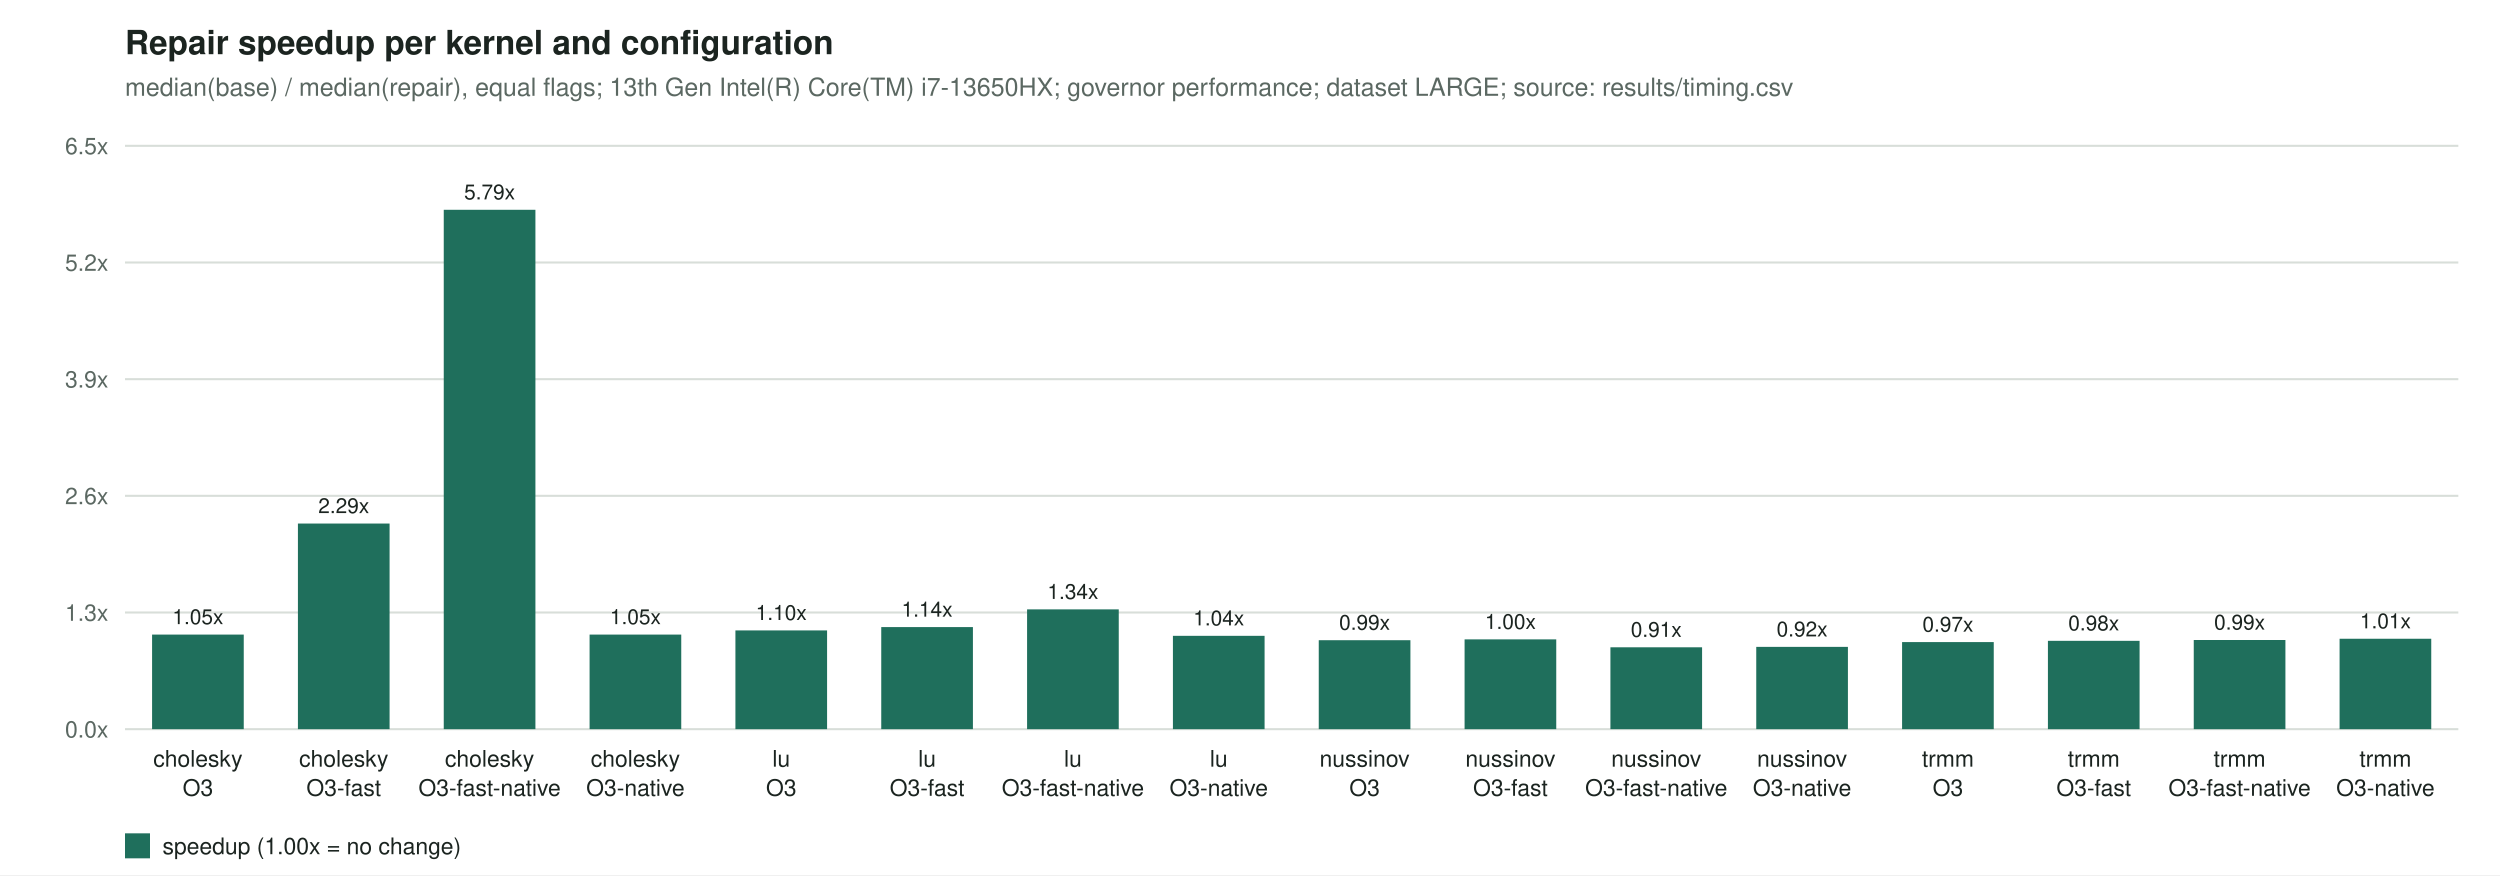
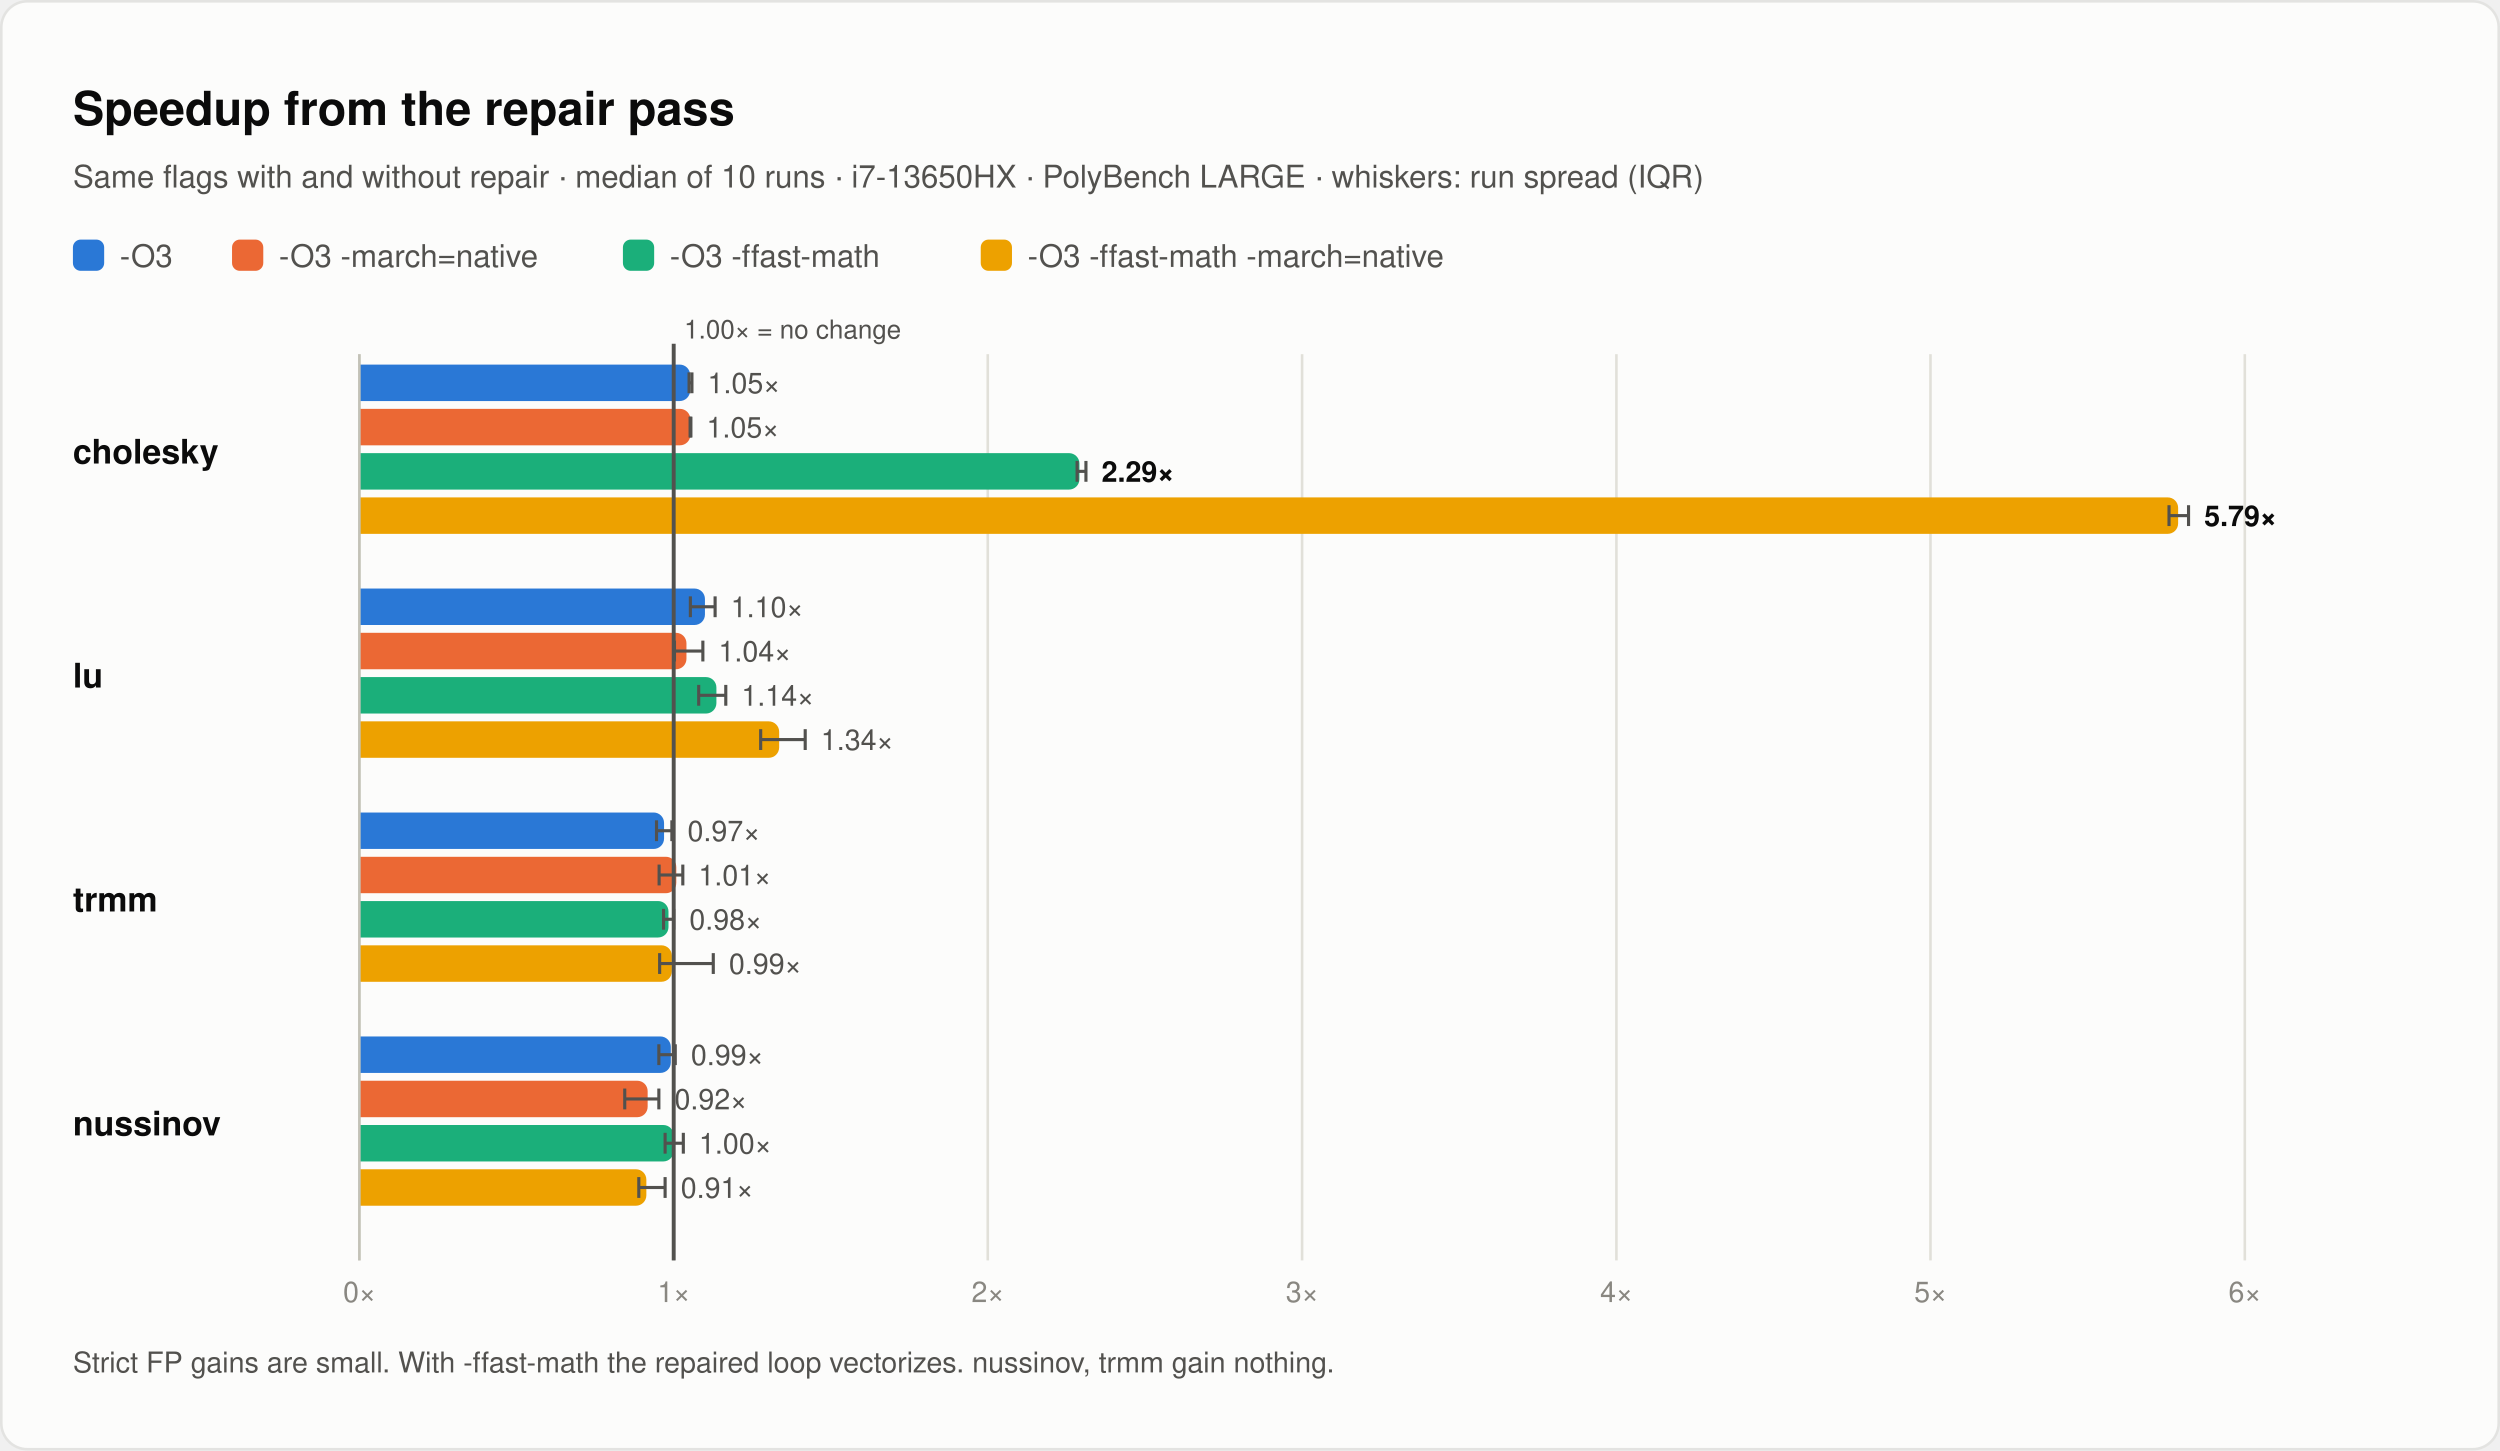
- <svg xmlns="http://www.w3.org/2000/svg" viewBox="0 0 1200 420" width="1200" height="420">
-   <rect width="1200" height="420" fill="#ffffff" />
-   <text x="60.0" y="26.0" font-size="16" text-anchor="start" font-weight="bold" fill="#1b2420" font-family="Helvetica, Arial, sans-serif">Repair speedup per kernel and configuration</text>
-   <text x="60.0" y="46.0" font-size="12" text-anchor="start" font-weight="normal" fill="#5b6862" font-family="Helvetica, Arial, sans-serif">median(base) / median(repair), equal flags; 13th Gen Intel(R) Core(TM) i7-13650HX; governor performance; dataset LARGE; source: results/timing.csv</text>
-   <line x1="60" y1="350.0" x2="1180" y2="350.0" stroke="#d8ded9" stroke-width="1" />
-   <text x="52.0" y="354.0" font-size="11" text-anchor="end" font-weight="normal" fill="#5b6862" font-family="Helvetica, Arial, sans-serif">0.0x</text>
-   <line x1="60" y1="294.0" x2="1180" y2="294.0" stroke="#d8ded9" stroke-width="1" />
-   <text x="52.0" y="298.0" font-size="11" text-anchor="end" font-weight="normal" fill="#5b6862" font-family="Helvetica, Arial, sans-serif">1.3x</text>
-   <line x1="60" y1="238.0" x2="1180" y2="238.0" stroke="#d8ded9" stroke-width="1" />
-   <text x="52.0" y="242.0" font-size="11" text-anchor="end" font-weight="normal" fill="#5b6862" font-family="Helvetica, Arial, sans-serif">2.6x</text>
-   <line x1="60" y1="182.0" x2="1180" y2="182.0" stroke="#d8ded9" stroke-width="1" />
-   <text x="52.0" y="186.0" font-size="11" text-anchor="end" font-weight="normal" fill="#5b6862" font-family="Helvetica, Arial, sans-serif">3.9x</text>
-   <line x1="60" y1="126.0" x2="1180" y2="126.0" stroke="#d8ded9" stroke-width="1" />
-   <text x="52.0" y="130.0" font-size="11" text-anchor="end" font-weight="normal" fill="#5b6862" font-family="Helvetica, Arial, sans-serif">5.2x</text>
-   <line x1="60" y1="70.0" x2="1180" y2="70.0" stroke="#d8ded9" stroke-width="1" />
-   <text x="52.0" y="74.0" font-size="11" text-anchor="end" font-weight="normal" fill="#5b6862" font-family="Helvetica, Arial, sans-serif">6.5x</text>
-   <text x="95.0" y="368.0" font-size="11" text-anchor="middle" font-weight="normal" fill="#1b2420" font-family="Helvetica, Arial, sans-serif">cholesky</text>
-   <text x="95.0" y="382.0" font-size="11" text-anchor="middle" font-weight="normal" fill="#1b2420" font-family="Helvetica, Arial, sans-serif">O3</text>
-   <rect x="73.0" y="304.6" width="44.0" height="45.4" fill="#1f6f5c" />
-   <text x="95.0" y="299.6" font-size="10" text-anchor="middle" font-weight="normal" fill="#1b2420" font-family="Helvetica, Arial, sans-serif">1.05x</text>
-   <text x="165.0" y="368.0" font-size="11" text-anchor="middle" font-weight="normal" fill="#1b2420" font-family="Helvetica, Arial, sans-serif">cholesky</text>
-   <text x="165.0" y="382.0" font-size="11" text-anchor="middle" font-weight="normal" fill="#1b2420" font-family="Helvetica, Arial, sans-serif">O3-fast</text>
-   <rect x="143.0" y="251.3" width="44.0" height="98.7" fill="#1f6f5c" />
-   <text x="165.0" y="246.3" font-size="10" text-anchor="middle" font-weight="normal" fill="#1b2420" font-family="Helvetica, Arial, sans-serif">2.29x</text>
-   <text x="235.0" y="368.0" font-size="11" text-anchor="middle" font-weight="normal" fill="#1b2420" font-family="Helvetica, Arial, sans-serif">cholesky</text>
-   <text x="235.0" y="382.0" font-size="11" text-anchor="middle" font-weight="normal" fill="#1b2420" font-family="Helvetica, Arial, sans-serif">O3-fast-native</text>
-   <rect x="213.0" y="100.7" width="44.0" height="249.3" fill="#1f6f5c" />
-   <text x="235.0" y="95.7" font-size="10" text-anchor="middle" font-weight="normal" fill="#1b2420" font-family="Helvetica, Arial, sans-serif">5.79x</text>
-   <text x="305.0" y="368.0" font-size="11" text-anchor="middle" font-weight="normal" fill="#1b2420" font-family="Helvetica, Arial, sans-serif">cholesky</text>
-   <text x="305.0" y="382.0" font-size="11" text-anchor="middle" font-weight="normal" fill="#1b2420" font-family="Helvetica, Arial, sans-serif">O3-native</text>
-   <rect x="283.0" y="304.6" width="44.0" height="45.4" fill="#1f6f5c" />
-   <text x="305.0" y="299.6" font-size="10" text-anchor="middle" font-weight="normal" fill="#1b2420" font-family="Helvetica, Arial, sans-serif">1.05x</text>
-   <text x="375.0" y="368.0" font-size="11" text-anchor="middle" font-weight="normal" fill="#1b2420" font-family="Helvetica, Arial, sans-serif">lu</text>
-   <text x="375.0" y="382.0" font-size="11" text-anchor="middle" font-weight="normal" fill="#1b2420" font-family="Helvetica, Arial, sans-serif">O3</text>
-   <rect x="353.0" y="302.6" width="44.0" height="47.4" fill="#1f6f5c" />
-   <text x="375.0" y="297.6" font-size="10" text-anchor="middle" font-weight="normal" fill="#1b2420" font-family="Helvetica, Arial, sans-serif">1.10x</text>
-   <text x="445.0" y="368.0" font-size="11" text-anchor="middle" font-weight="normal" fill="#1b2420" font-family="Helvetica, Arial, sans-serif">lu</text>
-   <text x="445.0" y="382.0" font-size="11" text-anchor="middle" font-weight="normal" fill="#1b2420" font-family="Helvetica, Arial, sans-serif">O3-fast</text>
-   <rect x="423.0" y="301.0" width="44.0" height="49.0" fill="#1f6f5c" />
-   <text x="445.0" y="296.0" font-size="10" text-anchor="middle" font-weight="normal" fill="#1b2420" font-family="Helvetica, Arial, sans-serif">1.14x</text>
-   <text x="515.0" y="368.0" font-size="11" text-anchor="middle" font-weight="normal" fill="#1b2420" font-family="Helvetica, Arial, sans-serif">lu</text>
-   <text x="515.0" y="382.0" font-size="11" text-anchor="middle" font-weight="normal" fill="#1b2420" font-family="Helvetica, Arial, sans-serif">O3-fast-native</text>
-   <rect x="493.0" y="292.5" width="44.0" height="57.5" fill="#1f6f5c" />
-   <text x="515.0" y="287.5" font-size="10" text-anchor="middle" font-weight="normal" fill="#1b2420" font-family="Helvetica, Arial, sans-serif">1.34x</text>
-   <text x="585.0" y="368.0" font-size="11" text-anchor="middle" font-weight="normal" fill="#1b2420" font-family="Helvetica, Arial, sans-serif">lu</text>
-   <text x="585.0" y="382.0" font-size="11" text-anchor="middle" font-weight="normal" fill="#1b2420" font-family="Helvetica, Arial, sans-serif">O3-native</text>
-   <rect x="563.0" y="305.2" width="44.0" height="44.8" fill="#1f6f5c" />
-   <text x="585.0" y="300.2" font-size="10" text-anchor="middle" font-weight="normal" fill="#1b2420" font-family="Helvetica, Arial, sans-serif">1.04x</text>
-   <text x="655.0" y="368.0" font-size="11" text-anchor="middle" font-weight="normal" fill="#1b2420" font-family="Helvetica, Arial, sans-serif">nussinov</text>
-   <text x="655.0" y="382.0" font-size="11" text-anchor="middle" font-weight="normal" fill="#1b2420" font-family="Helvetica, Arial, sans-serif">O3</text>
-   <rect x="633.0" y="307.3" width="44.0" height="42.7" fill="#1f6f5c" />
-   <text x="655.0" y="302.3" font-size="10" text-anchor="middle" font-weight="normal" fill="#1b2420" font-family="Helvetica, Arial, sans-serif">0.99x</text>
-   <text x="725.0" y="368.0" font-size="11" text-anchor="middle" font-weight="normal" fill="#1b2420" font-family="Helvetica, Arial, sans-serif">nussinov</text>
-   <text x="725.0" y="382.0" font-size="11" text-anchor="middle" font-weight="normal" fill="#1b2420" font-family="Helvetica, Arial, sans-serif">O3-fast</text>
-   <rect x="703.0" y="306.9" width="44.0" height="43.1" fill="#1f6f5c" />
-   <text x="725.0" y="301.9" font-size="10" text-anchor="middle" font-weight="normal" fill="#1b2420" font-family="Helvetica, Arial, sans-serif">1.00x</text>
-   <text x="795.0" y="368.0" font-size="11" text-anchor="middle" font-weight="normal" fill="#1b2420" font-family="Helvetica, Arial, sans-serif">nussinov</text>
-   <text x="795.0" y="382.0" font-size="11" text-anchor="middle" font-weight="normal" fill="#1b2420" font-family="Helvetica, Arial, sans-serif">O3-fast-native</text>
-   <rect x="773.0" y="310.7" width="44.0" height="39.3" fill="#1f6f5c" />
-   <text x="795.0" y="305.7" font-size="10" text-anchor="middle" font-weight="normal" fill="#1b2420" font-family="Helvetica, Arial, sans-serif">0.91x</text>
-   <text x="865.0" y="368.0" font-size="11" text-anchor="middle" font-weight="normal" fill="#1b2420" font-family="Helvetica, Arial, sans-serif">nussinov</text>
-   <text x="865.0" y="382.0" font-size="11" text-anchor="middle" font-weight="normal" fill="#1b2420" font-family="Helvetica, Arial, sans-serif">O3-native</text>
-   <rect x="843.0" y="310.5" width="44.0" height="39.5" fill="#1f6f5c" />
-   <text x="865.0" y="305.5" font-size="10" text-anchor="middle" font-weight="normal" fill="#1b2420" font-family="Helvetica, Arial, sans-serif">0.92x</text>
-   <text x="935.0" y="368.0" font-size="11" text-anchor="middle" font-weight="normal" fill="#1b2420" font-family="Helvetica, Arial, sans-serif">trmm</text>
-   <text x="935.0" y="382.0" font-size="11" text-anchor="middle" font-weight="normal" fill="#1b2420" font-family="Helvetica, Arial, sans-serif">O3</text>
-   <rect x="913.0" y="308.2" width="44.0" height="41.8" fill="#1f6f5c" />
-   <text x="935.0" y="303.2" font-size="10" text-anchor="middle" font-weight="normal" fill="#1b2420" font-family="Helvetica, Arial, sans-serif">0.97x</text>
-   <text x="1005.0" y="368.0" font-size="11" text-anchor="middle" font-weight="normal" fill="#1b2420" font-family="Helvetica, Arial, sans-serif">trmm</text>
-   <text x="1005.0" y="382.0" font-size="11" text-anchor="middle" font-weight="normal" fill="#1b2420" font-family="Helvetica, Arial, sans-serif">O3-fast</text>
-   <rect x="983.0" y="307.6" width="44.0" height="42.4" fill="#1f6f5c" />
-   <text x="1005.0" y="302.6" font-size="10" text-anchor="middle" font-weight="normal" fill="#1b2420" font-family="Helvetica, Arial, sans-serif">0.98x</text>
-   <text x="1075.0" y="368.0" font-size="11" text-anchor="middle" font-weight="normal" fill="#1b2420" font-family="Helvetica, Arial, sans-serif">trmm</text>
-   <text x="1075.0" y="382.0" font-size="11" text-anchor="middle" font-weight="normal" fill="#1b2420" font-family="Helvetica, Arial, sans-serif">O3-fast-native</text>
-   <rect x="1053.0" y="307.2" width="44.0" height="42.8" fill="#1f6f5c" />
-   <text x="1075.0" y="302.2" font-size="10" text-anchor="middle" font-weight="normal" fill="#1b2420" font-family="Helvetica, Arial, sans-serif">0.99x</text>
-   <text x="1145.0" y="368.0" font-size="11" text-anchor="middle" font-weight="normal" fill="#1b2420" font-family="Helvetica, Arial, sans-serif">trmm</text>
-   <text x="1145.0" y="382.0" font-size="11" text-anchor="middle" font-weight="normal" fill="#1b2420" font-family="Helvetica, Arial, sans-serif">O3-native</text>
-   <rect x="1123.0" y="306.6" width="44.0" height="43.4" fill="#1f6f5c" />
-   <text x="1145.0" y="301.6" font-size="10" text-anchor="middle" font-weight="normal" fill="#1b2420" font-family="Helvetica, Arial, sans-serif">1.01x</text>
-   <rect x="60" y="400" width="12" height="12" fill="#1f6f5c" />
-   <text x="78.0" y="410.0" font-size="11" text-anchor="start" font-weight="normal" fill="#1b2420" font-family="Helvetica, Arial, sans-serif">speedup (1.00x = no change)</text>
+ <svg xmlns="http://www.w3.org/2000/svg" viewBox="0 0 960 557" width="960" height="557" role="img">
+   <rect x="0.5" y="0.5" width="959" height="556" rx="10" fill="#fcfcfb" stroke="#e3e3e1" />
+   <text x="28.0" y="48.0" font-size="18" text-anchor="start" font-weight="600" fill="#0b0b0b" font-family="system-ui, -apple-system, &quot;Segoe UI&quot;, Helvetica, Arial, sans-serif">Speedup from the repair pass</text>
+   <text x="28.0" y="72.0" font-size="12" text-anchor="start" font-weight="400" fill="#52514e" font-family="system-ui, -apple-system, &quot;Segoe UI&quot;, Helvetica, Arial, sans-serif">Same flags with and without repair · median of 10 runs · i7-13650HX · PolyBench LARGE · whiskers: run spread (IQR)</text>
+   <rect x="28.0" y="92.0" width="12.0" height="12.0" rx="3.0" fill="#2a78d6" />
+   <text x="46.0" y="102.5" font-size="12" text-anchor="start" font-weight="400" fill="#52514e" font-family="system-ui, -apple-system, &quot;Segoe UI&quot;, Helvetica, Arial, sans-serif">-O3</text>
+   <rect x="89.1" y="92.0" width="12.0" height="12.0" rx="3.0" fill="#eb6834" />
+   <text x="107.1" y="102.5" font-size="12" text-anchor="start" font-weight="400" fill="#52514e" font-family="system-ui, -apple-system, &quot;Segoe UI&quot;, Helvetica, Arial, sans-serif">-O3 -march=native</text>
+   <rect x="239.2" y="92.0" width="12.0" height="12.0" rx="3.0" fill="#1baf7a" />
+   <text x="257.2" y="102.5" font-size="12" text-anchor="start" font-weight="400" fill="#52514e" font-family="system-ui, -apple-system, &quot;Segoe UI&quot;, Helvetica, Arial, sans-serif">-O3 -ffast-math</text>
+   <rect x="376.6" y="92.0" width="12.0" height="12.0" rx="3.0" fill="#eda100" />
+   <text x="394.6" y="102.5" font-size="12" text-anchor="start" font-weight="400" fill="#52514e" font-family="system-ui, -apple-system, &quot;Segoe UI&quot;, Helvetica, Arial, sans-serif">-O3 -ffast-math -march=native</text>
+   <line x1="138.0" y1="136.0" x2="138.0" y2="484.0" stroke="#e1e0d9" stroke-width="1" />
+   <text x="138.0" y="500.0" font-size="11" text-anchor="middle" font-weight="400" fill="#898781" font-family="system-ui, -apple-system, &quot;Segoe UI&quot;, Helvetica, Arial, sans-serif">0×</text>
+   <line x1="258.7" y1="136.0" x2="258.7" y2="484.0" stroke="#e1e0d9" stroke-width="1" />
+   <text x="258.7" y="500.0" font-size="11" text-anchor="middle" font-weight="400" fill="#898781" font-family="system-ui, -apple-system, &quot;Segoe UI&quot;, Helvetica, Arial, sans-serif">1×</text>
+   <line x1="379.3" y1="136.0" x2="379.3" y2="484.0" stroke="#e1e0d9" stroke-width="1" />
+   <text x="379.3" y="500.0" font-size="11" text-anchor="middle" font-weight="400" fill="#898781" font-family="system-ui, -apple-system, &quot;Segoe UI&quot;, Helvetica, Arial, sans-serif">2×</text>
+   <line x1="500.0" y1="136.0" x2="500.0" y2="484.0" stroke="#e1e0d9" stroke-width="1" />
+   <text x="500.0" y="500.0" font-size="11" text-anchor="middle" font-weight="400" fill="#898781" font-family="system-ui, -apple-system, &quot;Segoe UI&quot;, Helvetica, Arial, sans-serif">3×</text>
+   <line x1="620.7" y1="136.0" x2="620.7" y2="484.0" stroke="#e1e0d9" stroke-width="1" />
+   <text x="620.7" y="500.0" font-size="11" text-anchor="middle" font-weight="400" fill="#898781" font-family="system-ui, -apple-system, &quot;Segoe UI&quot;, Helvetica, Arial, sans-serif">4×</text>
+   <line x1="741.3" y1="136.0" x2="741.3" y2="484.0" stroke="#e1e0d9" stroke-width="1" />
+   <text x="741.3" y="500.0" font-size="11" text-anchor="middle" font-weight="400" fill="#898781" font-family="system-ui, -apple-system, &quot;Segoe UI&quot;, Helvetica, Arial, sans-serif">5×</text>
+   <line x1="862.0" y1="136.0" x2="862.0" y2="484.0" stroke="#e1e0d9" stroke-width="1" />
+   <text x="862.0" y="500.0" font-size="11" text-anchor="middle" font-weight="400" fill="#898781" font-family="system-ui, -apple-system, &quot;Segoe UI&quot;, Helvetica, Arial, sans-serif">6×</text>
+   <text x="28.0" y="178.0" font-size="13" text-anchor="start" font-weight="600" fill="#0b0b0b" font-family="system-ui, -apple-system, &quot;Segoe UI&quot;, Helvetica, Arial, sans-serif">cholesky</text>
+   <path d="M138.0,140.0 H261.0 A4.0,4.0 0 0 1 265.0,144.0 V150.0 A4.0,4.0 0 0 1 261.0,154.0 H138.0 Z" fill="#2a78d6" />
+   <line x1="264.6" y1="147.0" x2="265.7" y2="147.0" stroke="#52514e" stroke-width="1.2" />
+   <line x1="264.6" y1="143.0" x2="264.6" y2="151.0" stroke="#52514e" stroke-width="1.2" />
+   <line x1="265.7" y1="143.0" x2="265.7" y2="151.0" stroke="#52514e" stroke-width="1.2" />
+   <text x="271.7" y="151.0" font-size="11" text-anchor="start" font-weight="400" fill="#52514e" font-family="system-ui, -apple-system, &quot;Segoe UI&quot;, Helvetica, Arial, sans-serif">1.05×</text>
+   <path d="M138.0,157.0 H261.1 A4.0,4.0 0 0 1 265.1,161.0 V167.0 A4.0,4.0 0 0 1 261.1,171.0 H138.0 Z" fill="#eb6834" />
+   <line x1="265.0" y1="164.0" x2="265.3" y2="164.0" stroke="#52514e" stroke-width="1.2" />
+   <line x1="265.0" y1="160.0" x2="265.0" y2="168.0" stroke="#52514e" stroke-width="1.2" />
+   <line x1="265.3" y1="160.0" x2="265.3" y2="168.0" stroke="#52514e" stroke-width="1.2" />
+   <text x="271.3" y="168.0" font-size="11" text-anchor="start" font-weight="400" fill="#52514e" font-family="system-ui, -apple-system, &quot;Segoe UI&quot;, Helvetica, Arial, sans-serif">1.05×</text>
+   <path d="M138.0,174.0 H410.5 A4.0,4.0 0 0 1 414.5,178.0 V184.0 A4.0,4.0 0 0 1 410.5,188.0 H138.0 Z" fill="#1baf7a" />
+   <line x1="413.6" y1="181.0" x2="417.0" y2="181.0" stroke="#52514e" stroke-width="1.2" />
+   <line x1="413.6" y1="177.0" x2="413.6" y2="185.0" stroke="#52514e" stroke-width="1.2" />
+   <line x1="417.0" y1="177.0" x2="417.0" y2="185.0" stroke="#52514e" stroke-width="1.2" />
+   <text x="423.0" y="185.0" font-size="11" text-anchor="start" font-weight="600" fill="#0b0b0b" font-family="system-ui, -apple-system, &quot;Segoe UI&quot;, Helvetica, Arial, sans-serif">2.29×</text>
+   <path d="M138.0,191.0 H832.4 A4.0,4.0 0 0 1 836.4,195.0 V201.0 A4.0,4.0 0 0 1 832.4,205.0 H138.0 Z" fill="#eda100" />
+   <line x1="832.9" y1="198.0" x2="840.4" y2="198.0" stroke="#52514e" stroke-width="1.2" />
+   <line x1="832.9" y1="194.0" x2="832.9" y2="202.0" stroke="#52514e" stroke-width="1.2" />
+   <line x1="840.4" y1="194.0" x2="840.4" y2="202.0" stroke="#52514e" stroke-width="1.2" />
+   <text x="846.4" y="202.0" font-size="11" text-anchor="start" font-weight="600" fill="#0b0b0b" font-family="system-ui, -apple-system, &quot;Segoe UI&quot;, Helvetica, Arial, sans-serif">5.79×</text>
+   <text x="28.0" y="264.0" font-size="13" text-anchor="start" font-weight="600" fill="#0b0b0b" font-family="system-ui, -apple-system, &quot;Segoe UI&quot;, Helvetica, Arial, sans-serif">lu</text>
+   <path d="M138.0,226.0 H266.7 A4.0,4.0 0 0 1 270.7,230.0 V236.0 A4.0,4.0 0 0 1 266.7,240.0 H138.0 Z" fill="#2a78d6" />
+   <line x1="265.1" y1="233.0" x2="274.6" y2="233.0" stroke="#52514e" stroke-width="1.2" />
+   <line x1="265.1" y1="229.0" x2="265.1" y2="237.0" stroke="#52514e" stroke-width="1.2" />
+   <line x1="274.6" y1="229.0" x2="274.6" y2="237.0" stroke="#52514e" stroke-width="1.2" />
+   <text x="280.6" y="237.0" font-size="11" text-anchor="start" font-weight="400" fill="#52514e" font-family="system-ui, -apple-system, &quot;Segoe UI&quot;, Helvetica, Arial, sans-serif">1.10×</text>
+   <path d="M138.0,243.0 H259.6 A4.0,4.0 0 0 1 263.6,247.0 V253.0 A4.0,4.0 0 0 1 259.6,257.0 H138.0 Z" fill="#eb6834" />
+   <line x1="259.0" y1="250.0" x2="269.9" y2="250.0" stroke="#52514e" stroke-width="1.2" />
+   <line x1="259.0" y1="246.0" x2="259.0" y2="254.0" stroke="#52514e" stroke-width="1.2" />
+   <line x1="269.9" y1="246.0" x2="269.9" y2="254.0" stroke="#52514e" stroke-width="1.2" />
+   <text x="275.9" y="254.0" font-size="11" text-anchor="start" font-weight="400" fill="#52514e" font-family="system-ui, -apple-system, &quot;Segoe UI&quot;, Helvetica, Arial, sans-serif">1.04×</text>
+   <path d="M138.0,260.0 H271.1 A4.0,4.0 0 0 1 275.1,264.0 V270.0 A4.0,4.0 0 0 1 271.1,274.0 H138.0 Z" fill="#1baf7a" />
+   <line x1="268.3" y1="267.0" x2="278.7" y2="267.0" stroke="#52514e" stroke-width="1.2" />
+   <line x1="268.3" y1="263.0" x2="268.3" y2="271.0" stroke="#52514e" stroke-width="1.2" />
+   <line x1="278.7" y1="263.0" x2="278.7" y2="271.0" stroke="#52514e" stroke-width="1.2" />
+   <text x="284.7" y="271.0" font-size="11" text-anchor="start" font-weight="400" fill="#52514e" font-family="system-ui, -apple-system, &quot;Segoe UI&quot;, Helvetica, Arial, sans-serif">1.14×</text>
+   <path d="M138.0,277.0 H295.2 A4.0,4.0 0 0 1 299.2,281.0 V287.0 A4.0,4.0 0 0 1 295.2,291.0 H138.0 Z" fill="#eda100" />
+   <line x1="292.1" y1="284.0" x2="309.2" y2="284.0" stroke="#52514e" stroke-width="1.2" />
+   <line x1="292.1" y1="280.0" x2="292.1" y2="288.0" stroke="#52514e" stroke-width="1.2" />
+   <line x1="309.2" y1="280.0" x2="309.2" y2="288.0" stroke="#52514e" stroke-width="1.2" />
+   <text x="315.2" y="288.0" font-size="11" text-anchor="start" font-weight="400" fill="#52514e" font-family="system-ui, -apple-system, &quot;Segoe UI&quot;, Helvetica, Arial, sans-serif">1.34×</text>
+   <text x="28.0" y="350.0" font-size="13" text-anchor="start" font-weight="600" fill="#0b0b0b" font-family="system-ui, -apple-system, &quot;Segoe UI&quot;, Helvetica, Arial, sans-serif">trmm</text>
+   <path d="M138.0,312.0 H251.0 A4.0,4.0 0 0 1 255.0,316.0 V322.0 A4.0,4.0 0 0 1 251.0,326.0 H138.0 Z" fill="#2a78d6" />
+   <line x1="252.1" y1="319.0" x2="258.0" y2="319.0" stroke="#52514e" stroke-width="1.2" />
+   <line x1="252.1" y1="315.0" x2="252.1" y2="323.0" stroke="#52514e" stroke-width="1.2" />
+   <line x1="258.0" y1="315.0" x2="258.0" y2="323.0" stroke="#52514e" stroke-width="1.2" />
+   <text x="264.0" y="323.0" font-size="11" text-anchor="start" font-weight="400" fill="#52514e" font-family="system-ui, -apple-system, &quot;Segoe UI&quot;, Helvetica, Arial, sans-serif">0.97×</text>
+   <path d="M138.0,329.0 H255.7 A4.0,4.0 0 0 1 259.7,333.0 V339.0 A4.0,4.0 0 0 1 255.7,343.0 H138.0 Z" fill="#eb6834" />
+   <line x1="253.1" y1="336.0" x2="262.2" y2="336.0" stroke="#52514e" stroke-width="1.2" />
+   <line x1="253.1" y1="332.0" x2="253.1" y2="340.0" stroke="#52514e" stroke-width="1.2" />
+   <line x1="262.2" y1="332.0" x2="262.2" y2="340.0" stroke="#52514e" stroke-width="1.2" />
+   <text x="268.2" y="340.0" font-size="11" text-anchor="start" font-weight="400" fill="#52514e" font-family="system-ui, -apple-system, &quot;Segoe UI&quot;, Helvetica, Arial, sans-serif">1.01×</text>
+   <path d="M138.0,346.0 H252.7 A4.0,4.0 0 0 1 256.7,350.0 V356.0 A4.0,4.0 0 0 1 252.7,360.0 H138.0 Z" fill="#1baf7a" />
+   <line x1="254.8" y1="353.0" x2="258.7" y2="353.0" stroke="#52514e" stroke-width="1.2" />
+   <line x1="254.8" y1="349.0" x2="254.8" y2="357.0" stroke="#52514e" stroke-width="1.2" />
+   <line x1="258.7" y1="349.0" x2="258.7" y2="357.0" stroke="#52514e" stroke-width="1.2" />
+   <text x="264.7" y="357.0" font-size="11" text-anchor="start" font-weight="400" fill="#52514e" font-family="system-ui, -apple-system, &quot;Segoe UI&quot;, Helvetica, Arial, sans-serif">0.98×</text>
+   <path d="M138.0,363.0 H254.0 A4.0,4.0 0 0 1 258.0,367.0 V373.0 A4.0,4.0 0 0 1 254.0,377.0 H138.0 Z" fill="#eda100" />
+   <line x1="253.3" y1="370.0" x2="273.9" y2="370.0" stroke="#52514e" stroke-width="1.2" />
+   <line x1="253.3" y1="366.0" x2="253.3" y2="374.0" stroke="#52514e" stroke-width="1.2" />
+   <line x1="273.9" y1="366.0" x2="273.9" y2="374.0" stroke="#52514e" stroke-width="1.2" />
+   <text x="279.9" y="374.0" font-size="11" text-anchor="start" font-weight="400" fill="#52514e" font-family="system-ui, -apple-system, &quot;Segoe UI&quot;, Helvetica, Arial, sans-serif">0.99×</text>
+   <text x="28.0" y="436.0" font-size="13" text-anchor="start" font-weight="600" fill="#0b0b0b" font-family="system-ui, -apple-system, &quot;Segoe UI&quot;, Helvetica, Arial, sans-serif">nussinov</text>
+   <path d="M138.0,398.0 H253.6 A4.0,4.0 0 0 1 257.6,402.0 V408.0 A4.0,4.0 0 0 1 253.6,412.0 H138.0 Z" fill="#2a78d6" />
+   <line x1="253.0" y1="405.0" x2="259.3" y2="405.0" stroke="#52514e" stroke-width="1.2" />
+   <line x1="253.0" y1="401.0" x2="253.0" y2="409.0" stroke="#52514e" stroke-width="1.2" />
+   <line x1="259.3" y1="401.0" x2="259.3" y2="409.0" stroke="#52514e" stroke-width="1.2" />
+   <text x="265.3" y="409.0" font-size="11" text-anchor="start" font-weight="400" fill="#52514e" font-family="system-ui, -apple-system, &quot;Segoe UI&quot;, Helvetica, Arial, sans-serif">0.99×</text>
+   <path d="M138.0,415.0 H244.7 A4.0,4.0 0 0 1 248.7,419.0 V425.0 A4.0,4.0 0 0 1 244.7,429.0 H138.0 Z" fill="#eb6834" />
+   <line x1="239.9" y1="422.0" x2="253.0" y2="422.0" stroke="#52514e" stroke-width="1.2" />
+   <line x1="239.9" y1="418.0" x2="239.9" y2="426.0" stroke="#52514e" stroke-width="1.2" />
+   <line x1="253.0" y1="418.0" x2="253.0" y2="426.0" stroke="#52514e" stroke-width="1.2" />
+   <text x="259.0" y="426.0" font-size="11" text-anchor="start" font-weight="400" fill="#52514e" font-family="system-ui, -apple-system, &quot;Segoe UI&quot;, Helvetica, Arial, sans-serif">0.92×</text>
+   <path d="M138.0,432.0 H254.7 A4.0,4.0 0 0 1 258.7,436.0 V442.0 A4.0,4.0 0 0 1 254.7,446.0 H138.0 Z" fill="#1baf7a" />
+   <line x1="255.4" y1="439.0" x2="262.4" y2="439.0" stroke="#52514e" stroke-width="1.2" />
+   <line x1="255.4" y1="435.0" x2="255.4" y2="443.0" stroke="#52514e" stroke-width="1.2" />
+   <line x1="262.4" y1="435.0" x2="262.4" y2="443.0" stroke="#52514e" stroke-width="1.2" />
+   <text x="268.4" y="443.0" font-size="11" text-anchor="start" font-weight="400" fill="#52514e" font-family="system-ui, -apple-system, &quot;Segoe UI&quot;, Helvetica, Arial, sans-serif">1.00×</text>
+   <path d="M138.0,449.0 H244.2 A4.0,4.0 0 0 1 248.2,453.0 V459.0 A4.0,4.0 0 0 1 244.2,463.0 H138.0 Z" fill="#eda100" />
+   <line x1="245.3" y1="456.0" x2="255.4" y2="456.0" stroke="#52514e" stroke-width="1.2" />
+   <line x1="245.3" y1="452.0" x2="245.3" y2="460.0" stroke="#52514e" stroke-width="1.2" />
+   <line x1="255.4" y1="452.0" x2="255.4" y2="460.0" stroke="#52514e" stroke-width="1.2" />
+   <text x="261.4" y="460.0" font-size="11" text-anchor="start" font-weight="400" fill="#52514e" font-family="system-ui, -apple-system, &quot;Segoe UI&quot;, Helvetica, Arial, sans-serif">0.91×</text>
+   <line x1="258.7" y1="132.0" x2="258.7" y2="484.0" stroke="#52514e" stroke-width="1.5" />
+   <text x="262.7" y="130.0" font-size="10" text-anchor="start" font-weight="400" fill="#52514e" font-family="system-ui, -apple-system, &quot;Segoe UI&quot;, Helvetica, Arial, sans-serif">1.00× = no change</text>
+   <line x1="138.0" y1="136.0" x2="138.0" y2="484.0" stroke="#c3c2b7" stroke-width="1" />
+   <text x="28.0" y="527.0" font-size="11" text-anchor="start" font-weight="400" fill="#52514e" font-family="system-ui, -apple-system, &quot;Segoe UI&quot;, Helvetica, Arial, sans-serif">Strict FP gains are small. With -ffast-math the repaired loop vectorizes. nussinov, trmm gain nothing.</text>
</svg>
